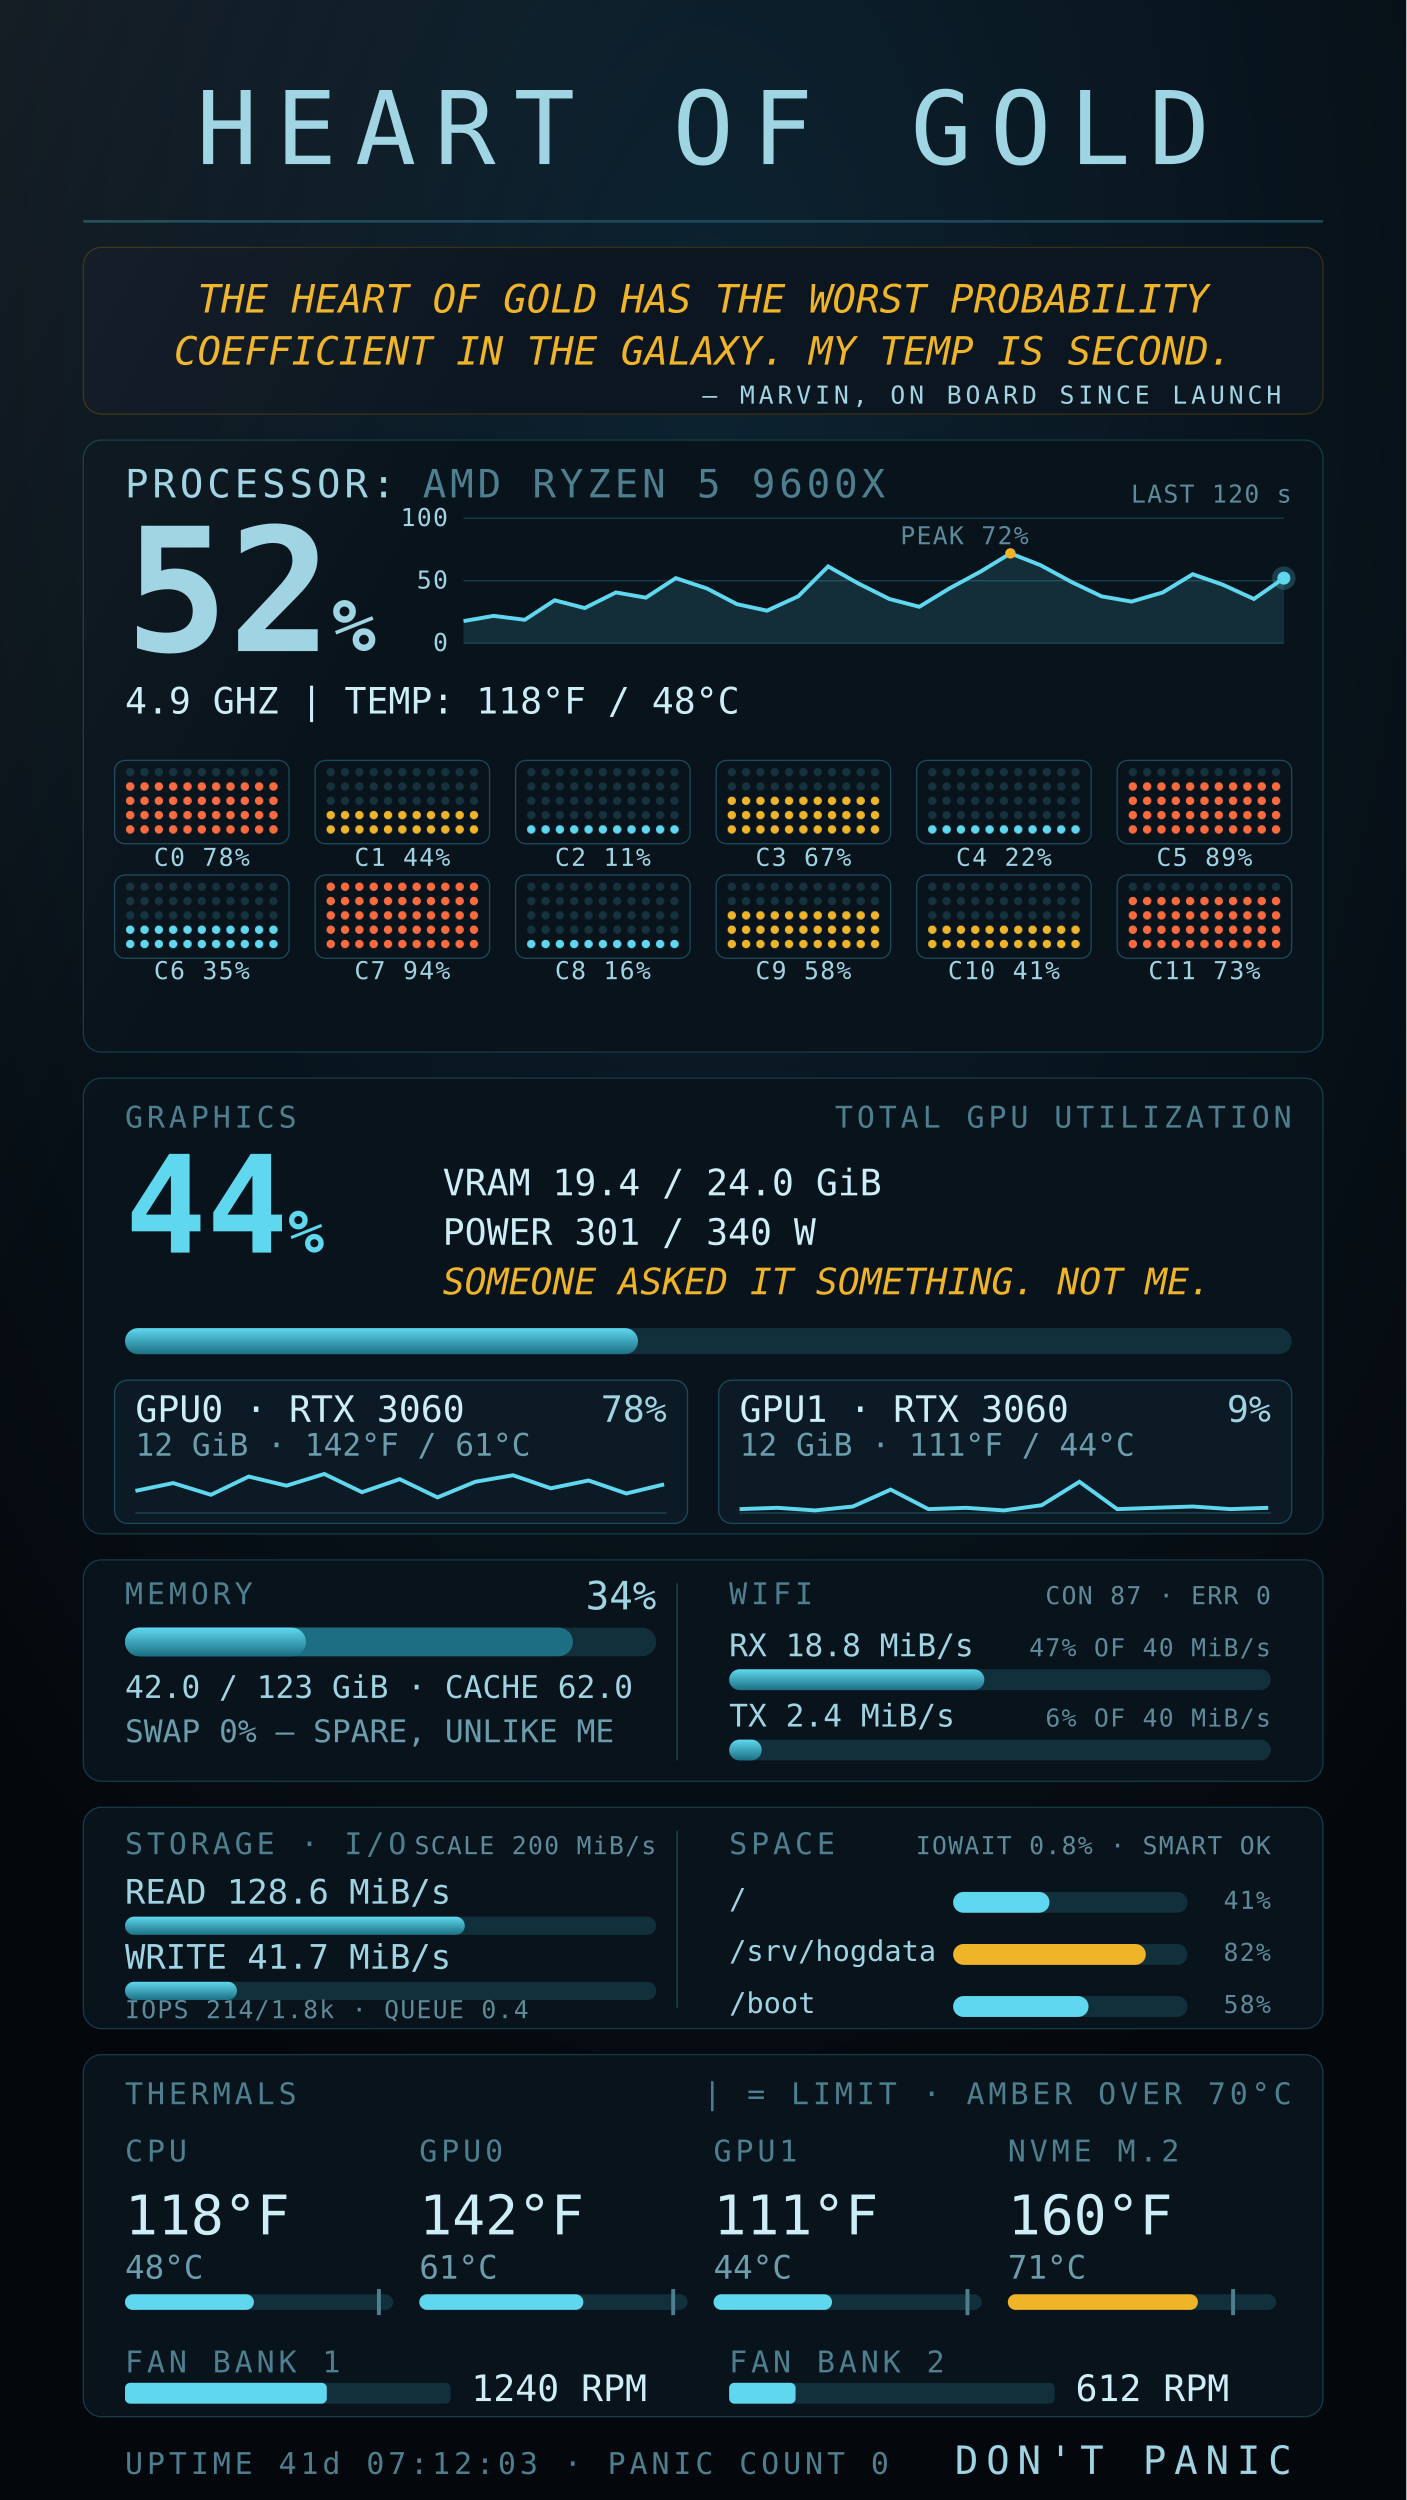
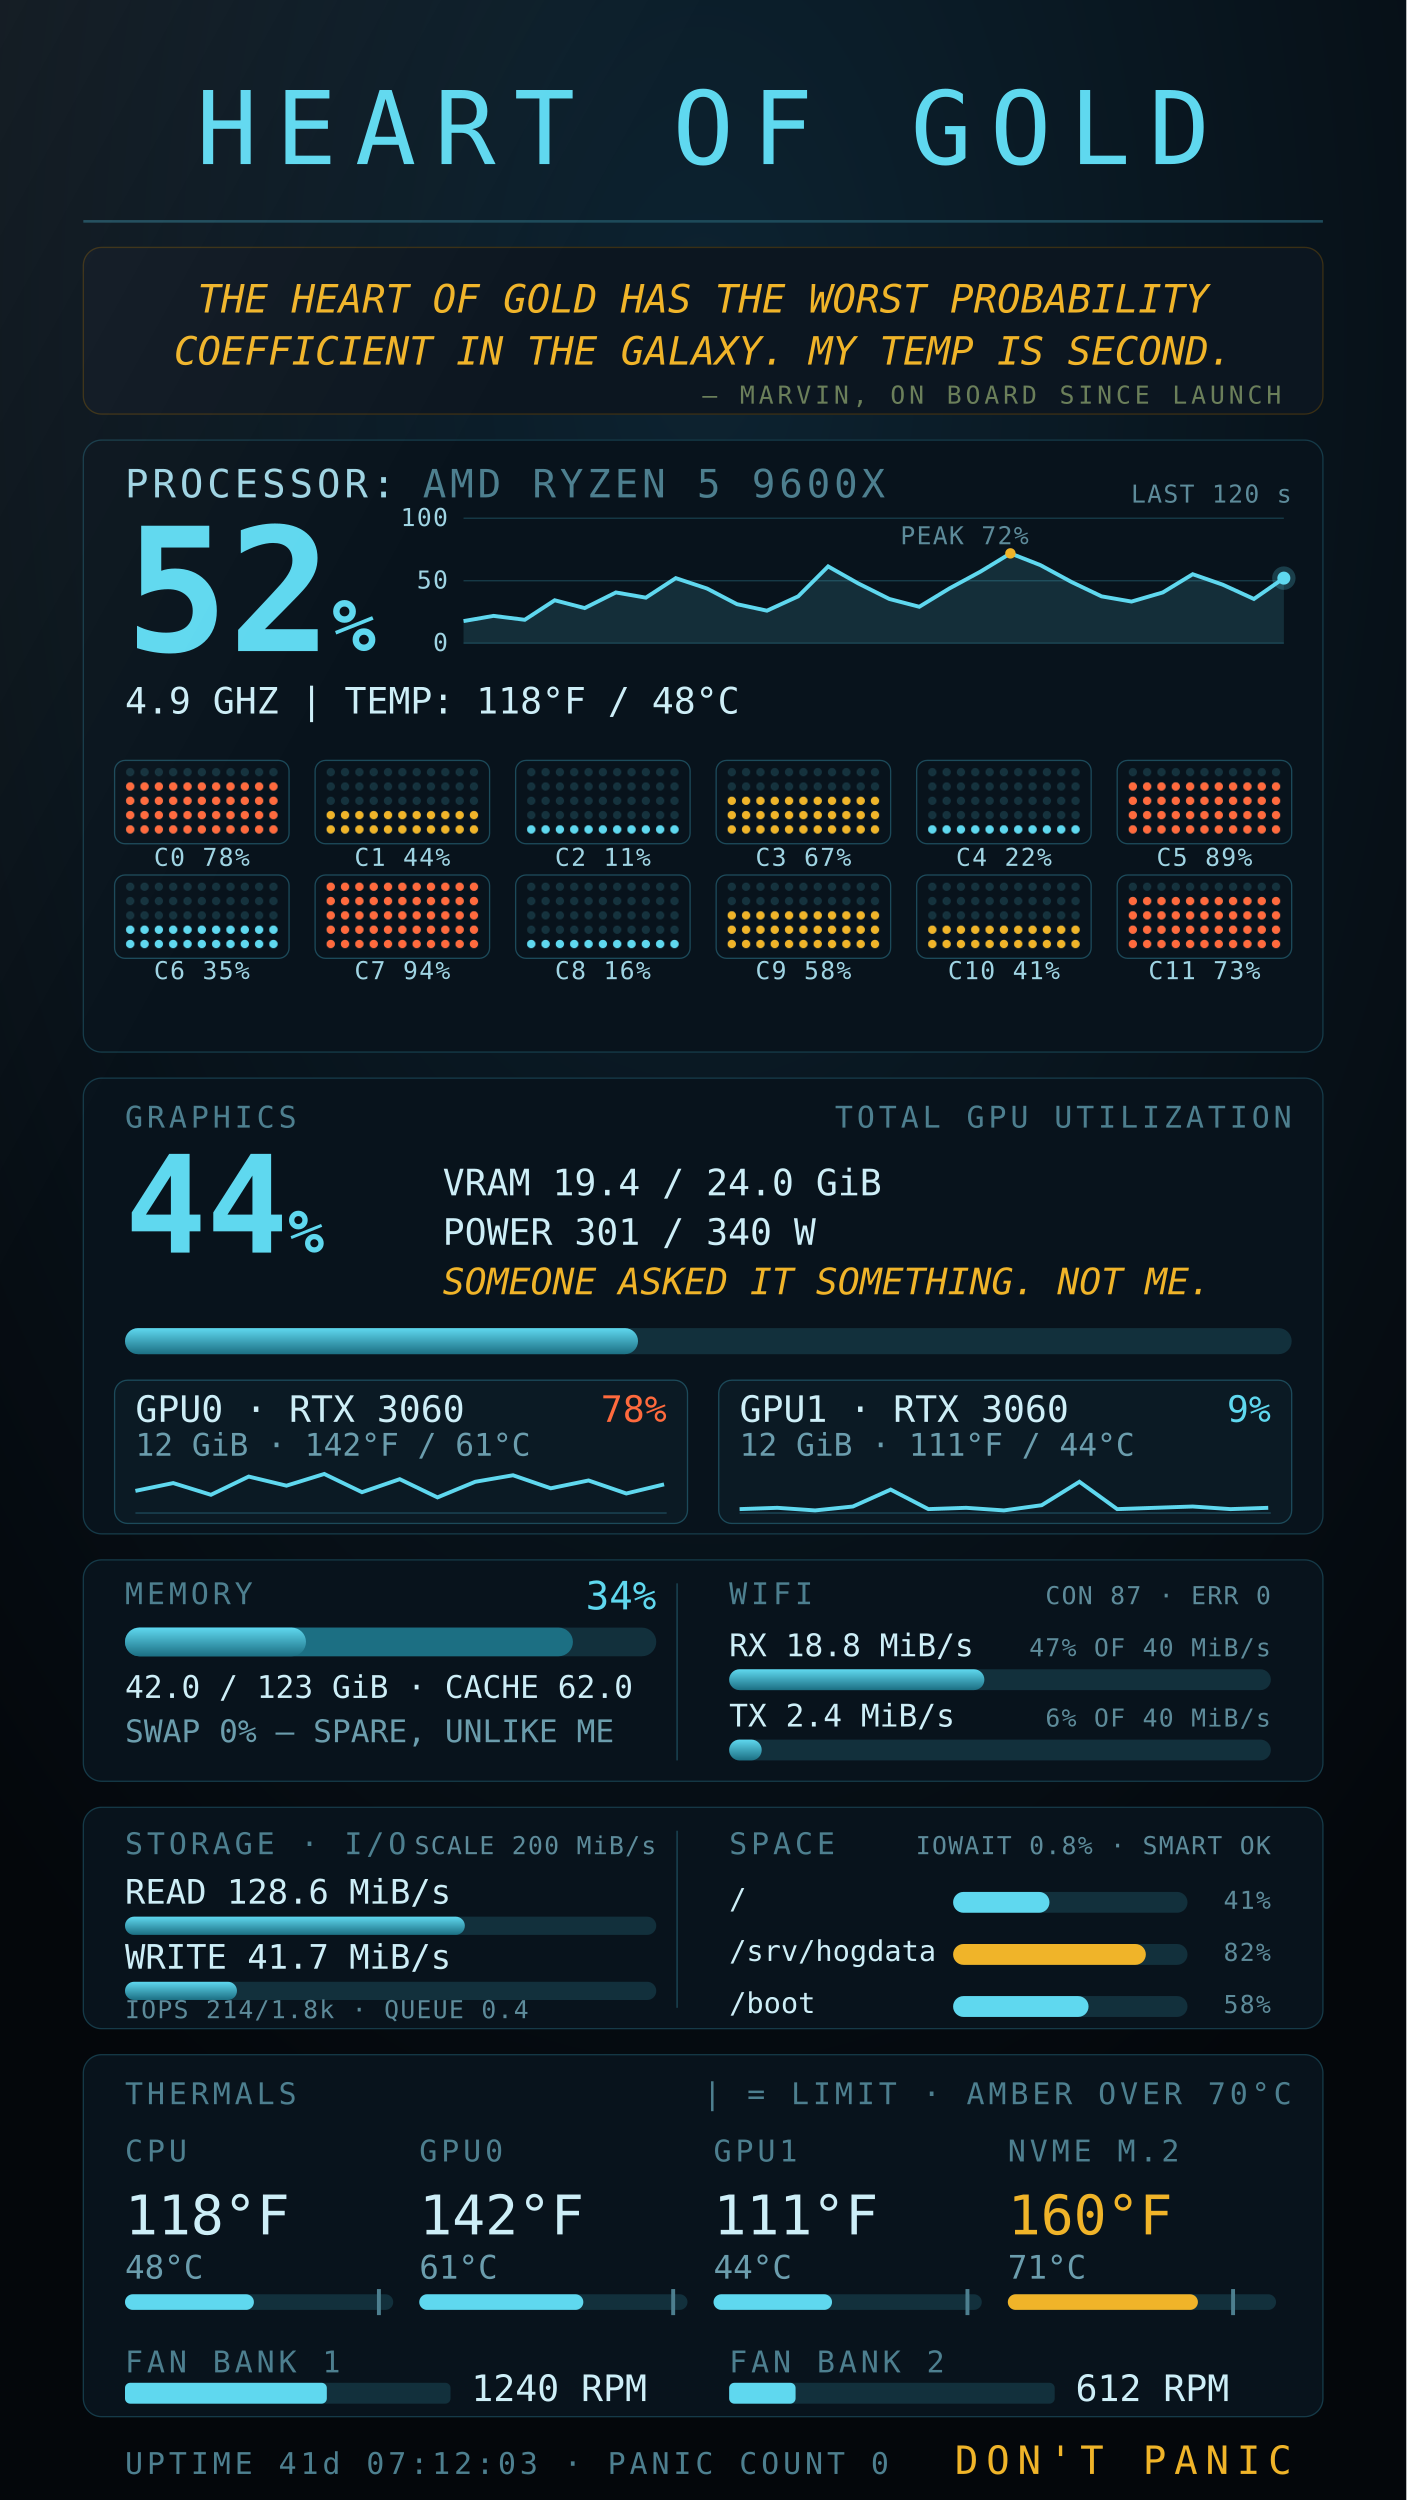
<svg xmlns="http://www.w3.org/2000/svg" width="1080" height="1920" viewBox="0 0 1080 1920">
  <defs>
    <radialGradient id="glow" cx="50%" cy="14%" r="78%">
      <stop offset="0%" stop-color="#0d2331" />
      <stop offset="100%" stop-color="#04070b" />
    </radialGradient>
    <linearGradient id="glass" x1="0" y1="0" x2="1" y2="1">
      <stop offset="0%" stop-color="#ffffff" stop-opacity=".055" />
      <stop offset="26%" stop-color="#ffffff" stop-opacity="0" />
    </linearGradient>
    <linearGradient id="bar" x1="0" y1="1" x2="0" y2="0">
      <stop offset="0%" stop-color="#1c6f83" />
      <stop offset="100%" stop-color="#5fd8ef" />
    </linearGradient>
    <pattern id="dots" patternUnits="userSpaceOnUse" width="11" height="11" patternTransform="translate(5,3)">
      <circle cx="7" cy="7" r="3.2" fill="#ffffff" />
    </pattern>
    <pattern id="dotsDim" patternUnits="userSpaceOnUse" width="11" height="11" patternTransform="translate(5,3)">
      <circle cx="7" cy="7" r="3.2" fill="#15323d" />
    </pattern>
    <mask id="dotMask">
      <rect x="88" y="584" width="904" height="152" fill="url(#dots)" />
    </mask>
    <style>
-       text{font-family:ui-monospace,"DejaVu Sans Mono",monospace;fill:#9fd4e3}
-       .lbl{font-size:23px;letter-spacing:3px;fill:#4d7f8f}
-       .val{font-size:28px;fill:#cdeef7}
-       .dim{font-size:24px;fill:#6b9dad}
-       .sm{font-size:19px;letter-spacing:1px;fill:#5d8b9a}
+       text{font-family:ui-monospace,"DejaVu Sans Mono",monospace}
+       text:not([fill]){fill:#9fd4e3}
+       .lbl{font-size:23px;letter-spacing:3px}
+       .lbl:not([fill]){fill:#4d7f8f}
+       .val{font-size:28px}
+       .val:not([fill]){fill:#cdeef7}
+       .dim{font-size:24px}
+       .dim:not([fill]){fill:#6b9dad}
+       .sm{font-size:19px;letter-spacing:1px}
+       .sm:not([fill]){fill:#5d8b9a}
      .hi{font-size:132px;font-weight:600}
-       .quip{font-size:30px;fill:#f0b429;font-style:italic}
-       .gpu{font-size:104px;fill:#5fd8ef;font-weight:600}
-       .fah{font-size:42px;fill:#cdeef7}
-       .cel{font-size:25px;fill:#6b9dad}
+       .quip{font-size:30px;font-style:italic}
+       .quip:not([fill]){fill:#f0b429}
+       .gpu{font-size:104px;font-weight:600}
+       .gpu:not([fill]){fill:#5fd8ef}
+       .fah{font-size:42px}
+       .fah:not([fill]){fill:#cdeef7}
+       .cel{font-size:25px}
+       .cel:not([fill]){fill:#6b9dad}
    </style>
  </defs>
  <rect width="1080" height="1920" fill="url(#glow)" />
  <text x="540" y="126" text-anchor="middle" font-size="78" letter-spacing="14" fill="#5fd8ef">HEART OF GOLD</text>
  <line x1="64" y1="170" x2="1016" y2="170" stroke="#1d4a5a" stroke-width="2" />
  <rect x="64" y="190" width="952" height="128" rx="14" fill="#0c1620" stroke="#3a2f14" />
  <text x="540" y="240" text-anchor="middle" class="quip">THE HEART OF GOLD HAS THE WORST PROBABILITY</text>
  <text x="540" y="280" text-anchor="middle" class="quip">COEFFICIENT IN THE GALAXY. MY TEMP IS SECOND.</text>
  <text x="984" y="310" text-anchor="end" font-size="19" letter-spacing="3" fill="#6b7f5a">— MARVIN, ON BOARD SINCE LAUNCH</text>
  <rect x="64" y="338" width="952" height="470" rx="14" fill="#08131c" stroke="#153a48" />
  <text x="96" y="382" font-size="30" letter-spacing="3">PROCESSOR: <tspan fill="#4d7f8f">AMD RYZEN 5 9600X</tspan>
  </text>
  <text x="992" y="386" text-anchor="end" class="sm">LAST 120 s</text>
  <text x="96" y="500" class="hi" fill="#5fd8ef">52<tspan font-size="56">%</tspan>
  </text>
  <text x="96" y="548" class="val">4.9 GHZ | TEMP: 118°F / 48°C</text>
  <g stroke="#173d4a" stroke-width="1">
    <line x1="356" y1="398" x2="986" y2="398" />
    <line x1="356" y1="446" x2="986" y2="446" />
    <line x1="356" y1="494" x2="986" y2="494" />
  </g>
  <g class="sm" text-anchor="end" stroke="none">
    <text x="344" y="404">100</text>
    <text x="344" y="452">50</text>
    <text x="344" y="500">0</text>
  </g>
  <polygon points="356,477 379,473 403,476 426,461 449,467 473,455 496,459 519,444 543,452 566,464 589,469 613,458 636,435 659,448 683,460 706,466 729,452 753,439 776,425 799,434 823,447 846,458 869,462 893,455 916,441 939,449 963,460 986,444 986,494 356,494" fill="#5fd8ef" fill-opacity=".14" />
  <polyline points="356,477 379,473 403,476 426,461 449,467 473,455 496,459 519,444 543,452 566,464 589,469 613,458 636,435 659,448 683,460 706,466 729,452 753,439 776,425 799,434 823,447 846,458 869,462 893,455 916,441 939,449 963,460 986,444" fill="none" stroke="#5fd8ef" stroke-width="3" />
  <circle cx="776" cy="425" r="4" fill="#f0b429" />
  <text x="790" y="418" text-anchor="end" class="sm">PEAK 72%</text>
  <circle cx="986" cy="444" r="9" fill="#5fd8ef" fill-opacity=".22" />
  <circle cx="986" cy="444" r="5" fill="#5fd8ef" />
  <g fill="none" stroke="#1c4a5a">
    <rect x="88" y="584" width="134" height="64" rx="8" />
    <rect x="242" y="584" width="134" height="64" rx="8" />
    <rect x="396" y="584" width="134" height="64" rx="8" />
    <rect x="550" y="584" width="134" height="64" rx="8" />
    <rect x="704" y="584" width="134" height="64" rx="8" />
    <rect x="858" y="584" width="134" height="64" rx="8" />
    <rect x="88" y="672" width="134" height="64" rx="8" />
    <rect x="242" y="672" width="134" height="64" rx="8" />
    <rect x="396" y="672" width="134" height="64" rx="8" />
    <rect x="550" y="672" width="134" height="64" rx="8" />
    <rect x="704" y="672" width="134" height="64" rx="8" />
    <rect x="858" y="672" width="134" height="64" rx="8" />
  </g>
  <g fill="url(#dotsDim)">
    <rect x="93" y="588" width="124" height="56" />
    <rect x="247" y="588" width="124" height="56" />
    <rect x="401" y="588" width="124" height="56" />
    <rect x="555" y="588" width="124" height="56" />
    <rect x="709" y="588" width="124" height="56" />
    <rect x="863" y="588" width="124" height="56" />
    <rect x="93" y="676" width="124" height="56" />
    <rect x="247" y="676" width="124" height="56" />
    <rect x="401" y="676" width="124" height="56" />
    <rect x="555" y="676" width="124" height="56" />
    <rect x="709" y="676" width="124" height="56" />
    <rect x="863" y="676" width="124" height="56" />
  </g>
  <g mask="url(#dotMask)">
    <rect x="93" y="600" width="124" height="44" fill="#ff6a3d" />
    <rect x="247" y="622" width="124" height="22" fill="#f0b429" />
    <rect x="401" y="633" width="124" height="11" fill="#5fd8ef" />
    <rect x="555" y="611" width="124" height="33" fill="#f0b429" />
    <rect x="709" y="633" width="124" height="11" fill="#5fd8ef" />
    <rect x="863" y="600" width="124" height="44" fill="#ff6a3d" />
    <rect x="93" y="710" width="124" height="22" fill="#5fd8ef" />
    <rect x="247" y="677" width="124" height="55" fill="#ff6a3d" />
    <rect x="401" y="721" width="124" height="11" fill="#5fd8ef" />
    <rect x="555" y="699" width="124" height="33" fill="#f0b429" />
    <rect x="709" y="710" width="124" height="22" fill="#f0b429" />
    <rect x="863" y="688" width="124" height="44" fill="#ff6a3d" />
  </g>
  <g class="sm" text-anchor="middle" font-size="18">
    <text x="155" y="665">C0 78%</text>
    <text x="309" y="665">C1 44%</text>
    <text x="463" y="665">C2 11%</text>
    <text x="617" y="665">C3 67%</text>
    <text x="771" y="665">C4 22%</text>
    <text x="925" y="665">C5 89%</text>
    <text x="155" y="752">C6 35%</text>
    <text x="309" y="752">C7 94%</text>
    <text x="463" y="752">C8 16%</text>
    <text x="617" y="752">C9 58%</text>
    <text x="771" y="752">C10 41%</text>
    <text x="925" y="752">C11 73%</text>
  </g>
  <rect x="64" y="828" width="952" height="350" rx="14" fill="#08131c" stroke="#153a48" />
  <text x="96" y="866" class="lbl">GRAPHICS</text>
  <text x="992" y="866" text-anchor="end" class="lbl">TOTAL GPU UTILIZATION</text>
  <text x="96" y="962" class="gpu">44<tspan font-size="46">%</tspan>
  </text>
  <text x="340" y="918" class="val">VRAM  19.4 / 24.0 GiB</text>
  <text x="340" y="956" class="val">POWER 301 / 340 W</text>
  <text x="340" y="994" class="quip" style="font-size:28px">SOMEONE ASKED IT SOMETHING. NOT ME.</text>
  <rect x="96" y="1020" width="896" height="20" rx="10" fill="#12303c" />
  <rect x="96" y="1020" width="394" height="20" rx="10" fill="url(#bar)" />
  <rect x="88" y="1060" width="440" height="110" rx="10" fill="#0b1a24" stroke="#1c4a5a" />
  <text x="104" y="1092" class="val">GPU0 · RTX 3060</text>
  <text x="512" y="1092" text-anchor="end" font-size="28" fill="#ff6a3d">78%</text>
  <text x="104" y="1118" class="dim">12 GiB · 142°F / 61°C</text>
  <line x1="104" y1="1162" x2="512" y2="1162" stroke="#1c4a5a" />
  <polyline points="104,1145 133,1139 162,1148 191,1134 220,1141 249,1132 278,1146 307,1136 336,1150 365,1138 394,1133 423,1143 452,1137 481,1147 510,1140" fill="none" stroke="#5fd8ef" stroke-width="3" />
  <rect x="552" y="1060" width="440" height="110" rx="10" fill="#0b1a24" stroke="#1c4a5a" />
  <text x="568" y="1092" class="val">GPU1 · RTX 3060</text>
  <text x="976" y="1092" text-anchor="end" font-size="28" fill="#5fd8ef">9%</text>
  <text x="568" y="1118" class="dim">12 GiB · 111°F / 44°C</text>
  <line x1="568" y1="1162" x2="976" y2="1162" stroke="#1c4a5a" />
  <polyline points="568,1159 597,1158 626,1160 655,1157 684,1144 713,1159 742,1158 771,1160 800,1156 829,1138 858,1159 887,1158 916,1157 945,1159 974,1158" fill="none" stroke="#5fd8ef" stroke-width="3" />
  <rect x="64" y="1198" width="952" height="170" rx="14" fill="#08131c" stroke="#153a48" />
  <line x1="520" y1="1216" x2="520" y2="1352" stroke="#1c4a5a" />
  <text x="96" y="1232" class="lbl">MEMORY</text>
  <text x="504" y="1236" text-anchor="end" font-size="30" fill="#5fd8ef">34%</text>
  <rect x="96" y="1250" width="408" height="22" rx="11" fill="#12303c" />
  <rect x="96" y="1250" width="344" height="22" rx="11" fill="#1c6f83" />
  <rect x="96" y="1250" width="139" height="22" rx="11" fill="url(#bar)" />
  <text x="96" y="1304" font-size="24" fill="#cdeef7">42.0 / 123 GiB · CACHE 62.0</text>
  <text x="96" y="1338" class="dim">SWAP 0% — SPARE, UNLIKE ME</text>
  <text x="560" y="1232" class="lbl">WIFI</text>
  <text x="976" y="1232" text-anchor="end" class="sm">CON 87 · ERR 0</text>
  <text x="560" y="1272" font-size="24" fill="#cdeef7">RX 18.8 MiB/s</text>
  <text x="976" y="1272" text-anchor="end" class="sm">47% OF 40 MiB/s</text>
  <rect x="560" y="1282" width="416" height="16" rx="8" fill="#12303c" />
  <rect x="560" y="1282" width="196" height="16" rx="8" fill="url(#bar)" />
  <text x="560" y="1326" font-size="24" fill="#cdeef7">TX 2.4 MiB/s</text>
  <text x="976" y="1326" text-anchor="end" class="sm">6% OF 40 MiB/s</text>
  <rect x="560" y="1336" width="416" height="16" rx="8" fill="#12303c" />
  <rect x="560" y="1336" width="25" height="16" rx="8" fill="url(#bar)" />
  <rect x="64" y="1388" width="952" height="170" rx="14" fill="#08131c" stroke="#153a48" />
  <line x1="520" y1="1406" x2="520" y2="1542" stroke="#1c4a5a" />
  <text x="96" y="1424" class="lbl">STORAGE · I/O</text>
  <text x="504" y="1424" text-anchor="end" class="sm">SCALE 200 MiB/s</text>
  <text x="96" y="1462" font-size="26" fill="#cdeef7">READ 128.6 MiB/s</text>
  <rect x="96" y="1472" width="408" height="14" rx="7" fill="#12303c" />
  <rect x="96" y="1472" width="261" height="14" rx="7" fill="url(#bar)" />
  <text x="96" y="1512" font-size="26" fill="#cdeef7">WRITE 41.7 MiB/s</text>
  <rect x="96" y="1522" width="408" height="14" rx="7" fill="#12303c" />
  <rect x="96" y="1522" width="86" height="14" rx="7" fill="url(#bar)" />
  <text x="96" y="1550" class="sm">IOPS 214/1.8k · QUEUE 0.4</text>
  <text x="560" y="1424" class="lbl">SPACE</text>
  <text x="976" y="1424" text-anchor="end" class="sm">IOWAIT 0.8% · SMART OK</text>
  <text x="560" y="1466" font-size="22" fill="#cdeef7">/</text>
  <rect x="732" y="1453" width="180" height="16" rx="8" fill="#12303c" />
  <rect x="732" y="1453" width="74" height="16" rx="8" fill="#5fd8ef" />
  <text x="976" y="1466" text-anchor="end" class="sm">41%</text>
  <text x="560" y="1506" font-size="22" fill="#cdeef7">/srv/hogdata</text>
  <rect x="732" y="1493" width="180" height="16" rx="8" fill="#12303c" />
  <rect x="732" y="1493" width="148" height="16" rx="8" fill="#f0b429" />
  <text x="976" y="1506" text-anchor="end" class="sm">82%</text>
  <text x="560" y="1546" font-size="22" fill="#cdeef7">/boot</text>
  <rect x="732" y="1533" width="180" height="16" rx="8" fill="#12303c" />
  <rect x="732" y="1533" width="104" height="16" rx="8" fill="#5fd8ef" />
  <text x="976" y="1546" text-anchor="end" class="sm">58%</text>
  <rect x="64" y="1578" width="952" height="278" rx="14" fill="#08131c" stroke="#153a48" />
  <text x="96" y="1616" class="lbl">THERMALS</text>
  <text x="992" y="1616" text-anchor="end" class="lbl">| = LIMIT · AMBER OVER 70°C</text>
  <text x="96" y="1660" class="lbl">CPU</text>
  <text x="96" y="1716" class="fah">118°F</text>
  <text x="96" y="1750" class="cel">48°C</text>
  <rect x="96" y="1762" width="206" height="12" rx="6" fill="#12303c" />
  <rect x="96" y="1762" width="99" height="12" rx="6" fill="#5fd8ef" />
  <line x1="291" y1="1758" x2="291" y2="1778" stroke="#4d7f8f" stroke-width="3" />
  <text x="322" y="1660" class="lbl">GPU0</text>
  <text x="322" y="1716" class="fah">142°F</text>
  <text x="322" y="1750" class="cel">61°C</text>
  <rect x="322" y="1762" width="206" height="12" rx="6" fill="#12303c" />
  <rect x="322" y="1762" width="126" height="12" rx="6" fill="#5fd8ef" />
  <line x1="517" y1="1758" x2="517" y2="1778" stroke="#4d7f8f" stroke-width="3" />
  <text x="548" y="1660" class="lbl">GPU1</text>
  <text x="548" y="1716" class="fah">111°F</text>
  <text x="548" y="1750" class="cel">44°C</text>
  <rect x="548" y="1762" width="206" height="12" rx="6" fill="#12303c" />
  <rect x="548" y="1762" width="91" height="12" rx="6" fill="#5fd8ef" />
  <line x1="743" y1="1758" x2="743" y2="1778" stroke="#4d7f8f" stroke-width="3" />
  <text x="774" y="1660" class="lbl">NVME M.2</text>
  <text x="774" y="1716" class="fah" fill="#f0b429">160°F</text>
  <text x="774" y="1750" class="cel">71°C</text>
  <rect x="774" y="1762" width="206" height="12" rx="6" fill="#12303c" />
  <rect x="774" y="1762" width="146" height="12" rx="6" fill="#f0b429" />
  <line x1="947" y1="1758" x2="947" y2="1778" stroke="#4d7f8f" stroke-width="3" />
  <text x="96" y="1822" class="lbl">FAN BANK 1</text>
  <rect x="96" y="1830" width="250" height="16" rx="4" fill="#12303c" />
  <rect x="96" y="1830" width="155" height="16" rx="4" fill="#5fd8ef" />
  <text x="362" y="1844" class="val">1240 RPM</text>
  <text x="560" y="1822" class="lbl">FAN BANK 2</text>
  <rect x="560" y="1830" width="250" height="16" rx="4" fill="#12303c" />
  <rect x="560" y="1830" width="51" height="16" rx="4" fill="#5fd8ef" />
  <text x="826" y="1844" class="val">612 RPM</text>
  <text x="96" y="1900" class="lbl">UPTIME 41d 07:12:03 · PANIC COUNT 0</text>
  <text x="992" y="1900" text-anchor="end" font-size="30" letter-spacing="6" fill="#f0b429">DON'T PANIC</text>
  <rect width="1080" height="1920" fill="url(#glass)" />
</svg>
